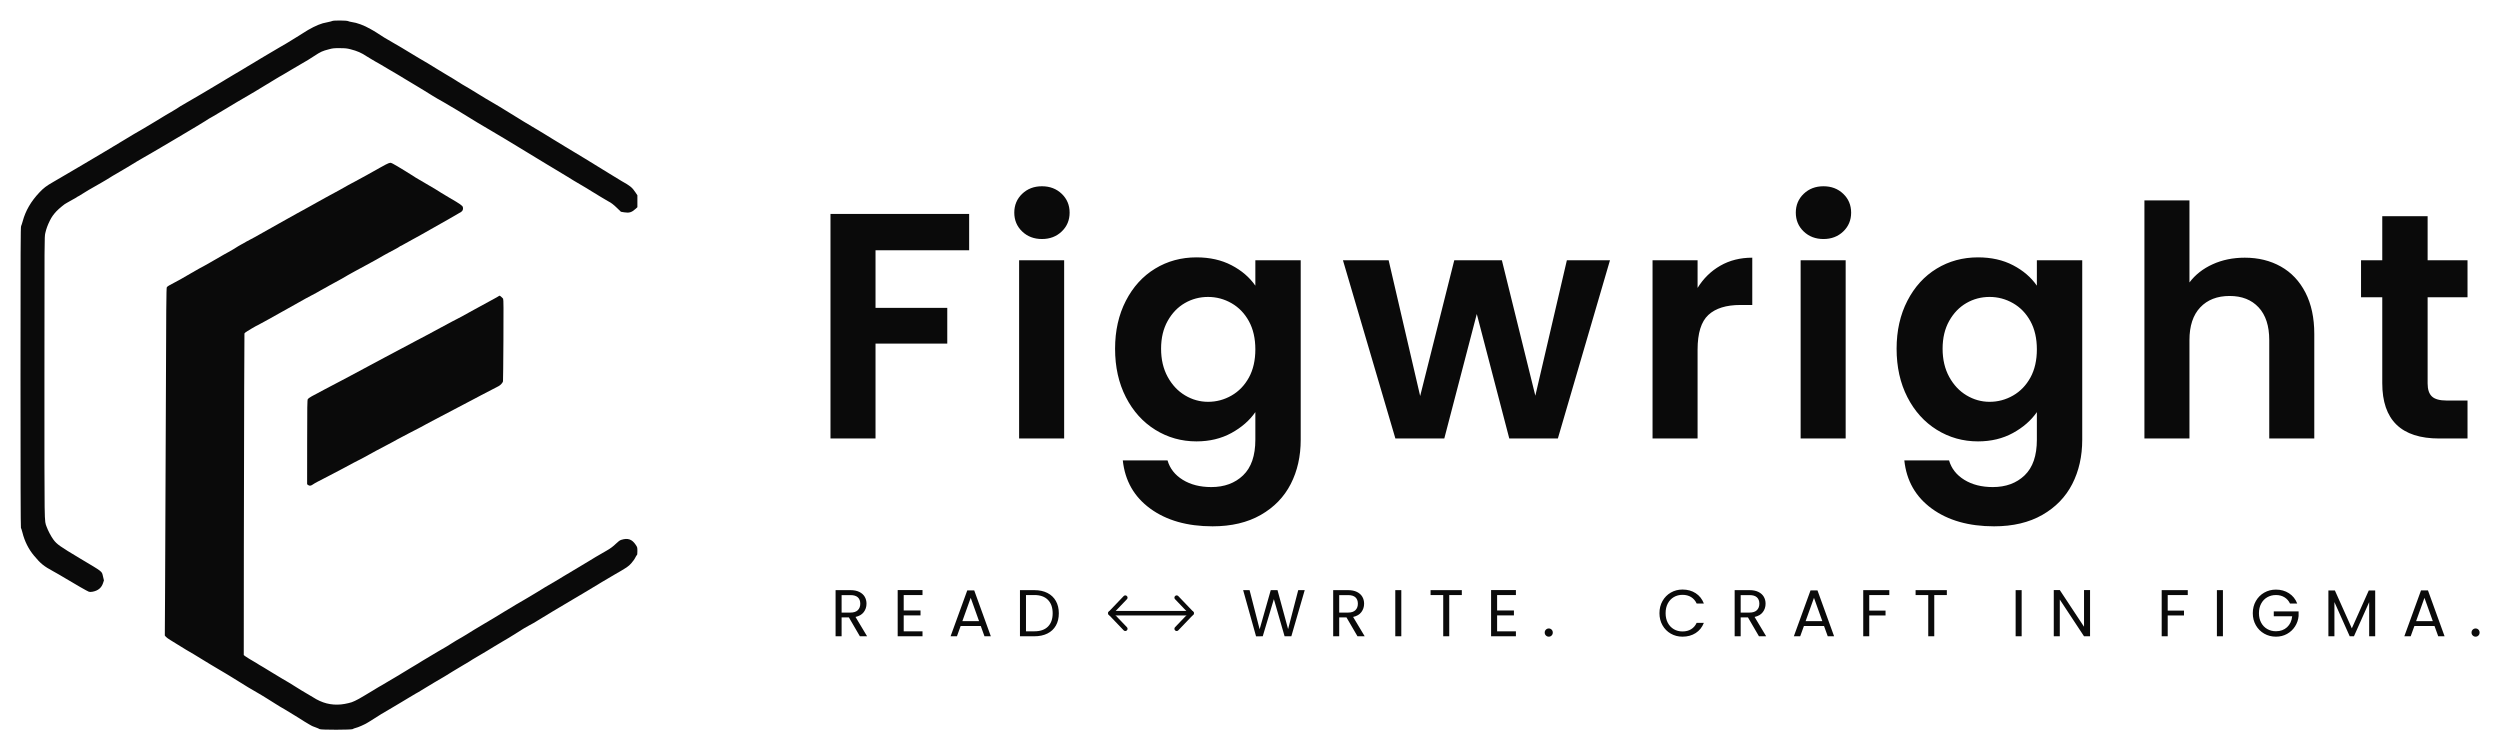
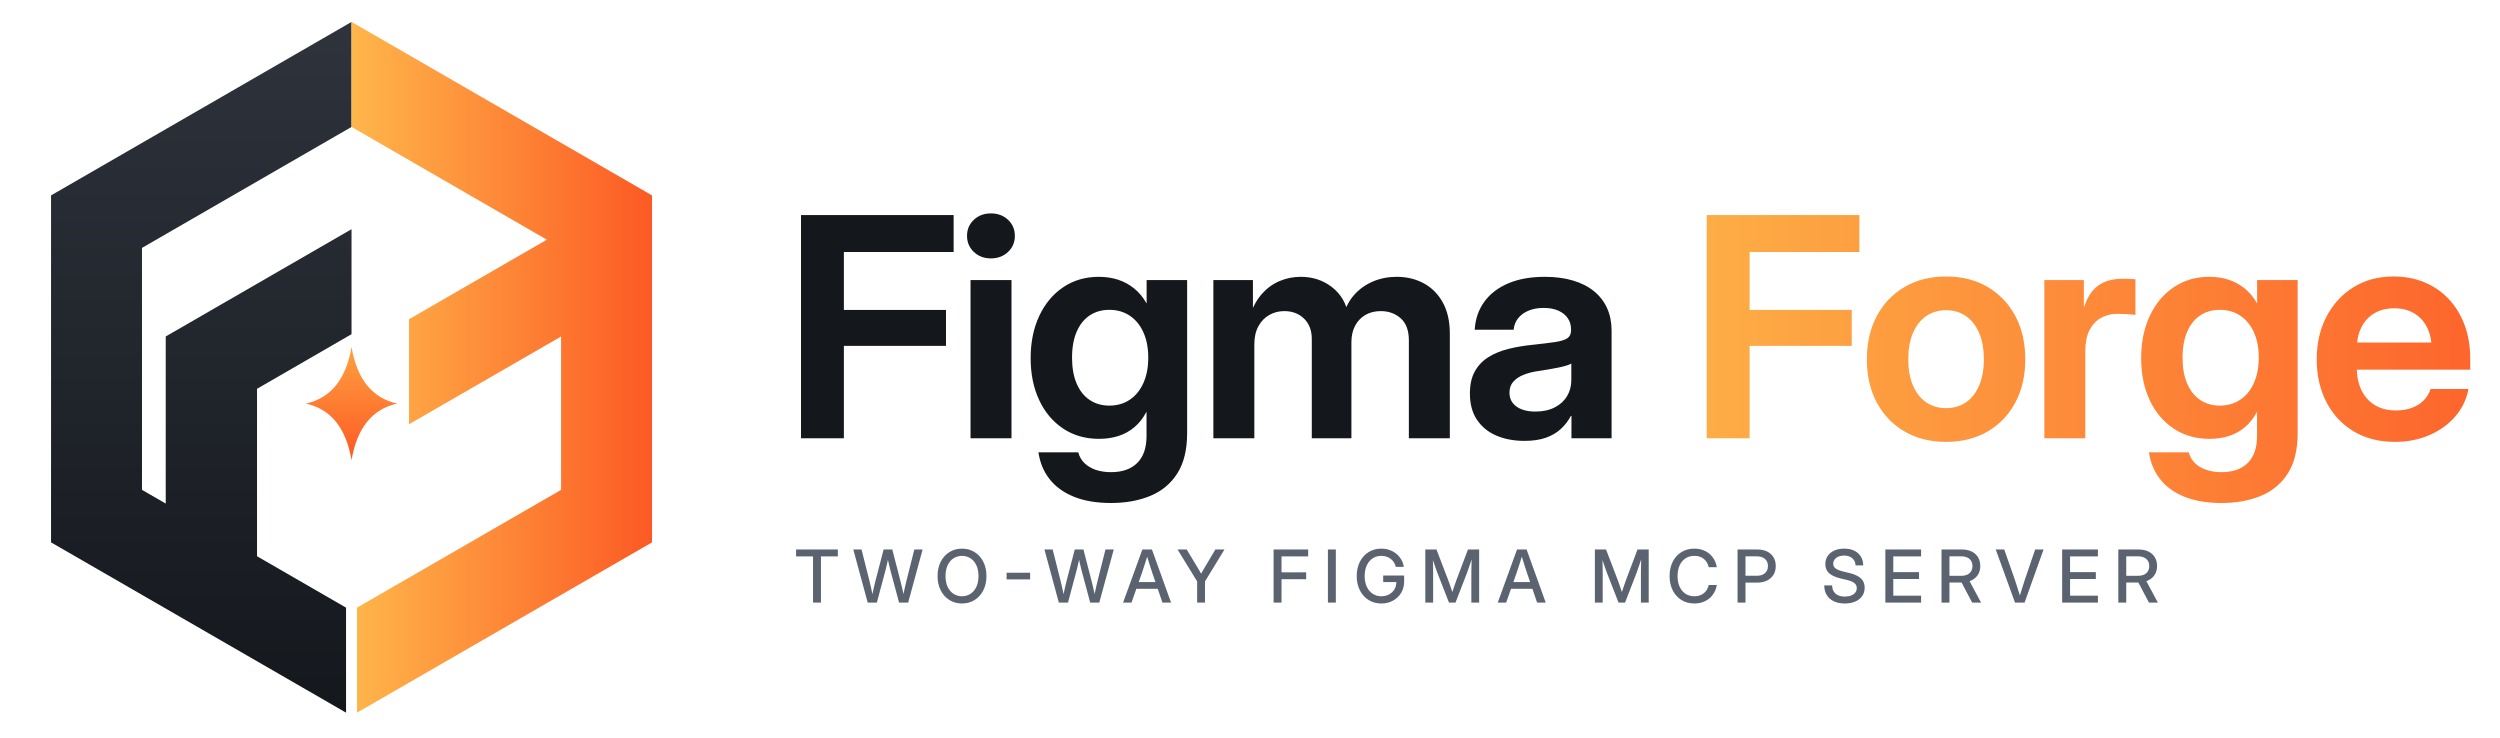
- <svg xmlns="http://www.w3.org/2000/svg" width="1463" height="440" viewBox="186 231 1463 440" fill="none">
-   <g>
-     <g transform="translate(198,243) scale(0.25)">
-       <g transform="translate(0,1660.012) scale(0.1,-0.1)" fill="#0A0A0A" stroke="none">
-         <path d="M7298 16589 c-10 -5 -52 -17 -94 -25 -42 -8 -100 -21 -129 -29 -130 -38 -300 -123 -470 -235 -33 -22 -76 -49 -95 -60 -19 -11 -48 -29 -65 -40 -16 -11 -46 -29 -65 -40 -19 -11 -48 -29 -65 -40 -16 -11 -46 -29 -65 -40 -19 -11 -42 -24 -50 -30 -8 -5 -67 -39 -130 -75 -63 -37 -151 -88 -195 -115 -44 -27 -93 -56 -110 -65 -16 -8 -73 -42 -125 -74 -52 -33 -144 -88 -203 -123 -60 -35 -121 -71 -135 -80 -15 -10 -43 -27 -62 -38 -19 -11 -51 -30 -71 -43 -20 -12 -97 -57 -170 -100 -74 -43 -165 -98 -204 -122 -38 -25 -77 -48 -85 -52 -36 -19 -387 -228 -440 -262 -13 -9 -53 -32 -87 -51 -104 -58 -384 -222 -438 -255 -27 -18 -76 -49 -107 -69 -31 -20 -83 -51 -115 -69 -92 -52 -114 -65 -327 -196 -110 -68 -253 -153 -316 -189 -126 -71 -327 -190 -460 -272 -149 -92 -815 -489 -1015 -605 -55 -31 -197 -115 -315 -185 -118 -70 -264 -156 -325 -190 -162 -93 -222 -139 -320 -242 -201 -212 -328 -432 -394 -678 -13 -47 -29 -97 -37 -112 -12 -22 -14 -531 -14 -3540 0 -2271 3 -3517 10 -3524 5 -5 21 -54 35 -109 51 -205 144 -390 272 -543 156 -187 226 -244 453 -367 69 -37 197 -112 285 -165 222 -134 511 -300 545 -311 19 -7 47 -7 86 0 128 24 208 89 245 199 l22 66 -22 93 c-31 127 10 94 -536 420 -475 284 -543 332 -624 441 -54 72 -128 212 -160 302 -55 156 -51 -78 -51 3493 0 3275 0 3288 20 3380 23 100 53 184 106 291 45 90 83 143 156 222 54 58 208 184 224 184 3 0 18 8 32 19 15 10 68 40 117 66 50 26 97 54 106 61 8 8 19 14 22 14 4 0 49 26 99 59 51 32 120 74 153 94 120 71 305 177 309 177 4 0 180 106 256 155 25 16 70 42 100 58 67 37 445 263 480 287 14 10 81 49 150 87 116 65 322 186 650 380 74 44 184 109 243 144 233 138 517 308 544 327 55 38 109 70 193 116 47 26 146 85 220 131 74 47 225 137 335 201 110 63 238 138 285 166 47 28 123 73 170 101 47 27 108 64 135 82 42 27 144 89 383 232 20 13 48 29 62 35 14 7 36 20 50 29 14 9 88 53 165 98 77 45 147 86 155 91 8 5 60 35 114 67 55 32 116 67 135 79 20 11 83 52 141 90 161 105 191 119 355 162 87 23 119 26 250 25 126 0 166 -5 250 -26 154 -39 260 -85 381 -167 23 -15 72 -45 109 -66 37 -22 83 -49 103 -61 21 -12 51 -29 67 -37 17 -9 42 -24 57 -33 15 -10 93 -56 173 -103 81 -47 163 -95 183 -107 20 -13 64 -39 97 -58 33 -20 67 -40 75 -46 33 -21 200 -122 290 -174 52 -31 138 -83 190 -115 52 -33 140 -87 195 -121 55 -33 107 -64 115 -69 8 -5 74 -42 145 -82 113 -62 484 -287 800 -483 55 -34 204 -122 330 -195 127 -73 271 -159 320 -190 50 -32 261 -160 470 -285 209 -126 427 -258 485 -295 58 -36 159 -97 225 -135 66 -38 185 -110 265 -160 80 -51 217 -134 305 -184 88 -51 210 -124 270 -163 61 -38 153 -95 205 -125 52 -31 109 -64 125 -74 17 -11 41 -25 55 -32 64 -32 122 -76 205 -157 l90 -87 76 -13 c118 -19 175 -2 268 82 l41 38 0 139 0 140 -49 73 c-72 109 -122 150 -319 259 -23 13 -158 95 -300 183 -491 303 -664 409 -1022 623 -135 80 -281 169 -325 198 -44 28 -129 81 -190 117 -403 239 -544 325 -770 466 -123 78 -389 238 -447 270 -49 27 -177 103 -328 197 -115 72 -255 156 -359 215 -14 8 -51 31 -81 51 -78 51 -134 85 -310 189 -85 51 -166 100 -180 109 -58 39 -396 242 -435 261 -22 11 -29 15 -242 146 -81 51 -237 143 -346 205 -109 63 -208 121 -221 129 -12 8 -44 29 -70 45 -27 17 -76 48 -110 71 -34 22 -69 43 -77 47 -8 4 -36 20 -64 36 -155 89 -312 148 -450 167 -27 3 -62 13 -77 20 -33 17 -343 19 -370 3z" />
-         <path d="M8545 13226 c-44 -23 -102 -55 -130 -71 -264 -149 -363 -204 -505 -280 -243 -130 -253 -135 -408 -224 -79 -44 -145 -81 -148 -81 -3 0 -52 -27 -111 -60 -58 -33 -107 -60 -110 -60 -2 0 -87 -47 -189 -105 -101 -58 -186 -105 -188 -105 -3 0 -68 -36 -145 -80 -78 -44 -143 -80 -146 -80 -2 0 -99 -54 -215 -120 -115 -66 -212 -120 -214 -120 -3 0 -107 -59 -233 -131 -125 -72 -268 -152 -318 -179 -175 -92 -250 -133 -275 -150 -14 -9 -33 -20 -43 -23 -10 -4 -42 -22 -70 -40 -76 -50 -154 -96 -227 -136 -36 -19 -81 -44 -102 -56 -34 -19 -306 -176 -338 -195 -46 -28 -167 -94 -245 -135 -49 -26 -97 -53 -105 -60 -8 -6 -22 -15 -30 -18 -8 -4 -32 -17 -52 -29 -107 -67 -392 -225 -511 -285 -26 -13 -54 -34 -62 -46 -12 -19 -16 -443 -24 -3082 -6 -1683 -13 -3512 -17 -4065 l-6 -1006 25 -30 c15 -17 63 -52 109 -79 46 -26 126 -76 178 -110 82 -53 292 -179 370 -222 14 -7 86 -51 160 -98 74 -46 178 -109 230 -140 52 -31 147 -87 210 -125 63 -39 124 -74 135 -80 11 -5 81 -48 155 -94 121 -76 283 -176 373 -231 52 -31 234 -138 270 -158 18 -10 44 -25 59 -35 15 -9 74 -45 130 -80 136 -83 135 -82 188 -118 25 -17 76 -48 113 -70 38 -21 84 -48 102 -59 111 -67 168 -101 230 -140 39 -24 90 -56 115 -71 25 -15 74 -46 110 -70 36 -23 87 -54 114 -68 27 -14 54 -30 60 -34 6 -5 47 -22 91 -37 44 -16 87 -34 96 -42 24 -20 761 -19 778 1 7 8 34 19 61 25 60 13 217 82 288 127 29 19 54 34 56 34 3 0 39 23 81 51 95 64 231 146 440 267 88 51 180 106 205 122 50 32 48 31 191 115 57 33 123 72 148 88 25 15 55 32 66 37 11 5 81 47 155 94 74 47 169 104 210 127 119 67 369 217 440 264 36 24 126 78 200 120 74 42 160 93 190 113 30 21 64 42 75 48 11 6 70 41 130 77 61 36 153 91 205 121 52 31 127 76 165 101 39 24 135 82 215 128 80 46 187 110 237 143 216 138 306 192 378 229 50 25 138 75 175 100 56 37 660 400 830 498 85 49 207 121 270 160 63 39 153 93 200 120 47 28 148 89 225 136 77 46 210 125 295 174 286 164 316 184 385 260 36 40 80 100 96 135 17 34 34 62 40 62 5 0 9 40 9 89 0 87 -1 91 -39 148 -87 131 -185 165 -336 117 -38 -12 -68 -34 -125 -89 -64 -63 -135 -116 -215 -161 -158 -90 -397 -230 -420 -248 -16 -12 -129 -80 -250 -150 -121 -71 -272 -161 -335 -200 -63 -40 -153 -94 -200 -121 -175 -100 -309 -180 -435 -260 -71 -45 -187 -114 -256 -153 -70 -39 -166 -95 -215 -125 -49 -29 -181 -109 -294 -177 -113 -68 -217 -131 -231 -141 -22 -15 -122 -75 -234 -139 -79 -45 -397 -238 -450 -273 -33 -22 -69 -43 -80 -48 -11 -5 -38 -20 -60 -34 -22 -13 -53 -32 -70 -41 -16 -9 -66 -40 -110 -68 -44 -28 -89 -56 -100 -63 -11 -6 -110 -64 -220 -128 -110 -65 -265 -157 -345 -206 -80 -49 -155 -95 -166 -102 -62 -35 -102 -59 -126 -75 -14 -9 -55 -34 -90 -55 -69 -41 -234 -141 -258 -156 -8 -6 -79 -47 -158 -93 -79 -46 -156 -91 -170 -101 -15 -9 -40 -24 -57 -32 -16 -9 -50 -29 -75 -45 -25 -16 -52 -33 -60 -37 -16 -8 -164 -97 -205 -123 -70 -44 -203 -118 -225 -125 -14 -4 -29 -11 -35 -15 -29 -21 -193 -60 -289 -69 -237 -23 -448 31 -661 169 -13 8 -73 44 -135 80 -62 36 -122 72 -135 80 -47 30 -217 136 -288 179 -69 42 -94 56 -172 101 -81 47 -107 62 -235 142 -74 47 -164 101 -200 122 -36 20 -74 42 -84 49 -11 7 -45 28 -75 47 -62 38 -78 48 -172 102 -35 21 -77 48 -94 61 l-29 24 2 2484 c1 1366 5 3060 8 3764 l6 1280 21 22 c18 18 281 173 294 173 2 0 38 20 81 44 42 24 118 65 167 91 99 53 112 60 277 155 151 87 169 97 195 109 12 6 116 63 230 129 114 65 246 138 293 161 80 41 206 110 240 132 8 5 29 16 45 25 30 14 71 38 150 84 22 13 78 43 125 68 84 44 257 141 308 174 15 9 59 33 97 54 39 20 75 40 80 44 12 9 118 66 240 130 78 40 352 193 395 220 8 5 31 18 50 28 19 10 62 34 95 52 33 18 98 53 145 77 47 25 92 51 101 59 8 8 19 14 23 14 4 0 38 17 74 39 64 37 145 82 222 123 19 10 53 29 75 41 22 13 69 39 105 58 36 20 85 48 110 62 25 15 83 48 130 74 165 91 666 377 702 401 40 26 54 62 43 113 -8 35 -69 78 -305 214 -74 42 -164 97 -200 120 -101 65 -150 95 -365 220 -249 145 -254 148 -343 207 -40 26 -98 62 -130 81 -31 19 -117 71 -191 116 -93 56 -143 81 -165 81 -17 0 -67 -20 -111 -44z" />
-         <path d="M11200 10152 c-8 -4 -33 -19 -55 -33 -22 -14 -83 -48 -135 -74 -52 -27 -161 -86 -242 -132 -82 -46 -150 -83 -152 -83 -2 0 -48 -25 -102 -56 -133 -76 -208 -116 -409 -219 -93 -48 -215 -113 -270 -145 -55 -31 -201 -110 -325 -175 -124 -65 -254 -133 -290 -153 -112 -60 -496 -265 -700 -372 -107 -57 -267 -142 -355 -190 -246 -134 -303 -164 -431 -231 -66 -33 -171 -89 -234 -124 -63 -34 -232 -123 -375 -197 -310 -161 -380 -202 -400 -231 -12 -20 -15 -161 -15 -1007 l-1 -985 22 -17 c29 -24 65 -22 102 5 18 12 41 27 52 33 11 6 40 22 65 36 25 14 155 82 290 150 135 69 292 152 350 184 58 33 152 83 210 113 161 81 288 148 360 190 36 21 108 61 160 88 440 232 448 236 510 273 30 18 147 80 260 137 231 118 390 202 405 213 6 4 69 38 140 75 72 37 162 85 200 105 80 43 235 124 415 218 69 35 154 80 190 100 36 19 126 66 200 105 74 38 140 73 145 77 9 7 320 168 406 211 42 21 97 80 103 112 3 12 7 447 10 967 4 740 3 950 -7 967 -9 17 -78 77 -81 72 -1 0 -8 -3 -16 -7z" />
-       </g>
-     </g>
-     <g transform="translate(659.009,487.605) scale(0.18827)" fill="#0A0A0A">
-       <path d="M69-698L500-698L500-585L209-585L209-406L432-406L432-295L209-295L209 0L69 0 M726.300-620Q689.300-620 664.800-643.500Q640.300-667 640.300-702Q640.300-737 664.800-760.500Q689.300-784 726.300-784Q763.300-784 787.800-760.500Q812.300-737 812.300-702Q812.300-667 787.800-643.500Q763.300-620 726.300-620M655.300-554L795.300-554L795.300 0L655.300 0 M1206.600-563Q1268.600-563 1315.600-538.500Q1362.600-514 1389.600-475L1389.600-554L1530.600-554L1530.600 4Q1530.600 81 1499.600 141.500Q1468.600 202 1406.600 237.500Q1344.600 273 1256.600 273Q1138.600 273 1063.100 218Q987.600 163 977.600 68L1116.600 68Q1127.600 106 1164.100 128.500Q1200.600 151 1252.600 151Q1313.600 151 1351.600 114.500Q1389.600 78 1389.600 4L1389.600-82Q1362.600-43 1315.100-17Q1267.600 9 1206.600 9Q1136.600 9 1078.600-27Q1020.600-63 987.100-128.500Q953.600-194 953.600-279Q953.600-363 987.100-428Q1020.600-493 1078.100-528Q1135.600-563 1206.600-563M1389.600-277Q1389.600-328 1369.600-364.500Q1349.600-401 1315.600-420.500Q1281.600-440 1242.600-440Q1203.600-440 1170.600-421Q1137.600-402 1117.100-365.500Q1096.600-329 1096.600-279Q1096.600-229 1117.100-191.500Q1137.600-154 1171.100-134Q1204.600-114 1242.600-114Q1281.600-114 1315.600-133.500Q1349.600-153 1369.600-189.500Q1389.600-226 1389.600-277 M2357.900-554L2491.900-554L2329.900 0L2178.900 0L2077.900-387L1976.900 0L1824.900 0L1661.900-554L1803.900-554L1901.900-132L2007.900-554L2155.900-554L2259.900-133 M2764.200-468Q2791.200-512 2834.700-537Q2878.200-562 2934.200-562L2934.200-415L2897.200-415Q2831.200-415 2797.700-384Q2764.200-353 2764.200-276L2764.200 0L2624.200 0L2624.200-554L2764.200-554 M3155.500-620Q3118.500-620 3094-643.500Q3069.500-667 3069.500-702Q3069.500-737 3094-760.500Q3118.500-784 3155.500-784Q3192.500-784 3217-760.500Q3241.500-737 3241.500-702Q3241.500-667 3217-643.500Q3192.500-620 3155.500-620M3084.500-554L3224.500-554L3224.500 0L3084.500 0 M3635.800-563Q3697.800-563 3744.800-538.500Q3791.800-514 3818.800-475L3818.800-554L3959.800-554L3959.800 4Q3959.800 81 3928.800 141.500Q3897.800 202 3835.800 237.500Q3773.800 273 3685.800 273Q3567.800 273 3492.300 218Q3416.800 163 3406.800 68L3545.800 68Q3556.800 106 3593.300 128.500Q3629.800 151 3681.800 151Q3742.800 151 3780.800 114.500Q3818.800 78 3818.800 4L3818.800-82Q3791.800-43 3744.300-17Q3696.800 9 3635.800 9Q3565.800 9 3507.800-27Q3449.800-63 3416.300-128.500Q3382.800-194 3382.800-279Q3382.800-363 3416.300-428Q3449.800-493 3507.300-528Q3564.800-563 3635.800-563M3818.800-277Q3818.800-328 3798.800-364.500Q3778.800-401 3744.800-420.500Q3710.800-440 3671.800-440Q3632.800-440 3599.800-421Q3566.800-402 3546.300-365.500Q3525.800-329 3525.800-279Q3525.800-229 3546.300-191.500Q3566.800-154 3600.300-134Q3633.800-114 3671.800-114Q3710.800-114 3744.800-133.500Q3778.800-153 3798.800-189.500Q3818.800-226 3818.800-277 M4465.100-562Q4528.100-562 4577.100-534.500Q4626.100-507 4653.600-453.500Q4681.100-400 4681.100-325L4681.100 0L4541.100 0L4541.100-306Q4541.100-372 4508.100-407.500Q4475.100-443 4418.100-443Q4360.100-443 4326.600-407.500Q4293.100-372 4293.100-306L4293.100 0L4153.100 0L4153.100-740L4293.100-740L4293.100-485Q4320.100-521 4365.100-541.500Q4410.100-562 4465.100-562 M5157.400-439L5033.400-439L5033.400-171Q5033.400-143 5046.900-130.500Q5060.400-118 5092.400-118L5157.400-118L5157.400 0L5069.400 0Q4892.400 0 4892.400-172L4892.400-439L4826.400-439L4826.400-554L4892.400-554L4892.400-691L5033.400-691L5033.400-554L5157.400-554" />
-     </g>
-     <g transform="translate(672.000,603.349) scale(0.03874)" fill="#0A0A0A">
-       <path d="M553 0L444 0L278-285L168-285L168 0L77 0L77-697L302-697Q381-697 435.500-670Q490-643 517-597Q544-551 544-492Q544-420 502.500-365Q461-310 378-292L553 0M168-622L168-358L302-358Q376-358 413-394.500Q450-431 450-492Q450-554 413.500-588Q377-622 302-622 M1390.077-623L1106.077-623L1106.077-390L1360.077-390L1360.077-315L1106.077-315L1106.077-75L1390.077-75L1390.077 0L1015.077 0L1015.077-698L1390.077-698 M2326.153 0L2270.153-155L1966.153-155L1910.153 0L1814.153 0L2066.153-693L2171.153-693L2422.153 0L2326.153 0M1992.153-229L2244.153-229L2118.153-581 M3079.230-697Q3193.230-697 3276.730-654.500Q3360.230-612 3404.730-533Q3449.230-454 3449.230-347Q3449.230-240 3404.730-161.500Q3360.230-83 3276.730-41.500Q3193.230 0 3079.230 0L2862.230 0L2862.230-697L3079.230-697M3079.230-75Q3214.230-75 3285.230-146.500Q3356.230-218 3356.230-347Q3356.230-477 3284.730-550Q3213.230-623 3079.230-623L2953.230-623L2953.230-75 M7065.612-697L7163.612-697L6961.612 0L6859.612 0L6697.612-561L6529.612 0L6428.612 1L6233.612-697L6330.612-697L6482.612-106L6650.612-697L6752.612-697L6912.612-108 M8069.689 0L7960.689 0L7794.689-285L7684.689-285L7684.689 0L7593.689 0L7593.689-697L7818.689-697Q7897.689-697 7952.189-670Q8006.689-643 8033.689-597Q8060.689-551 8060.689-492Q8060.689-420 8019.189-365Q7977.689-310 7894.689-292L8069.689 0M7684.689-622L7684.689-358L7818.689-358Q7892.689-358 7929.689-394.500Q7966.689-431 7966.689-492Q7966.689-554 7930.189-588Q7893.689-622 7818.689-622 M8531.765-697L8622.765-697L8622.765 0L8531.765 0 M9064.842-697L9536.842-697L9536.842-623L9346.842-623L9346.842 0L9255.842 0L9255.842-623L9064.842-623 M10353.919-623L10069.919-623L10069.919-390L10323.919-390L10323.919-315L10069.919-315L10069.919-75L10353.919-75L10353.919 0L9978.919 0L9978.919-698L10353.919-698 M10850.995 6Q10824.995 6 10806.995-12Q10788.995-30 10788.995-56Q10788.995-82 10806.995-100Q10824.995-118 10850.995-118Q10875.995-118 10893.495-100Q10910.995-82 10910.995-56Q10910.995-30 10893.495-12Q10875.995 6 10850.995 6 M12522.225-349Q12522.225-451 12568.225-532.500Q12614.225-614 12693.725-660Q12773.225-706 12870.225-706Q12984.225-706 13069.225-651Q13154.225-596 13193.225-495L13084.225-495Q13055.225-558 13000.725-592Q12946.225-626 12870.225-626Q12797.225-626 12739.225-592Q12681.225-558 12648.225-495.500Q12615.225-433 12615.225-349Q12615.225-266 12648.225-203.500Q12681.225-141 12739.225-107Q12797.225-73 12870.225-73Q12946.225-73 13000.725-106.500Q13055.225-140 13084.225-203L13193.225-203Q13154.225-103 13069.225-48.500Q12984.225 6 12870.225 6Q12773.225 6 12693.725-39.500Q12614.225-85 12568.225-166Q12522.225-247 12522.225-349 M14134.301 0L14025.301 0L13859.301-285L13749.301-285L13749.301 0L13658.301 0L13658.301-697L13883.301-697Q13962.301-697 14016.801-670Q14071.301-643 14098.301-597Q14125.301-551 14125.301-492Q14125.301-420 14083.801-365Q14042.301-310 13959.301-292L14134.301 0M13749.301-622L13749.301-358L13883.301-358Q13957.301-358 13994.301-394.500Q14031.301-431 14031.301-492Q14031.301-554 13994.801-588Q13958.301-622 13883.301-622 M15064.378 0L15008.378-155L14704.378-155L14648.378 0L14552.378 0L14804.378-693L14909.378-693L15160.378 0L15064.378 0M14730.378-229L14982.378-229L14856.378-581 M15600.454-697L15994.454-697L15994.454-623L15691.454-623L15691.454-388L15937.454-388L15937.454-314L15691.454-314L15691.454 0L15600.454 0 M16391.531-697L16863.531-697L16863.531-623L16673.531-623L16673.531 0L16582.531 0L16582.531-623L16391.531-623 M17902.684-697L17993.684-697L17993.684 0L17902.684 0 M19026.760-698L19026.760 0L18935.760 0L18569.760-555L18569.760 0L18478.760 0L18478.760-698L18569.760-698L18935.760-144L18935.760-698 M20108.914-697L20502.914-697L20502.914-623L20199.914-623L20199.914-388L20445.914-388L20445.914-314L20199.914-314L20199.914 0L20108.914 0 M20942.990-697L21033.990-697L21033.990 0L20942.990 0 M22156.067-495L22047.067-495Q22018.067-556 21963.067-589.500Q21908.067-623 21835.067-623Q21762.067-623 21703.567-589.500Q21645.067-556 21611.567-493.500Q21578.067-431 21578.067-349Q21578.067-267 21611.567-205Q21645.067-143 21703.567-109.500Q21762.067-76 21835.067-76Q21937.067-76 22003.067-137Q22069.067-198 22080.067-302L21802.067-302L21802.067-376L22177.067-376L22177.067-306Q22169.067-220 22123.067-148.500Q22077.067-77 22002.067-35.500Q21927.067 6 21835.067 6Q21738.067 6 21658.067-39.500Q21578.067-85 21531.567-166Q21485.067-247 21485.067-349Q21485.067-451 21531.567-532.500Q21578.067-614 21658.067-659.500Q21738.067-705 21835.067-705Q21946.067-705 22031.567-650Q22117.067-595 22156.067-495 M23237.143-692L23334.143-692L23334.143 0L23243.143 0L23243.143-516L23013.143 0L22949.143 0L22718.143-517L22718.143 0L22627.143 0L22627.143-692L22725.143-692L22981.143-120 M24286.220 0L24230.220-155L23926.220-155L23870.220 0L23774.220 0L24026.220-693L24131.220-693L24382.220 0L24286.220 0M23952.220-229L24204.220-229L24078.220-581 M24851.296 6Q24825.296 6 24807.296-12Q24789.296-30 24789.296-56Q24789.296-82 24807.296-100Q24825.296-118 24851.296-118Q24876.296-118 24893.796-100Q24911.296-82 24911.296-56Q24911.296-30 24893.796-12Q24876.296 6 24851.296 6" />
-       <g fill="none" stroke="#0A0A0A" stroke-width="68.0" stroke-linecap="round" stroke-linejoin="round">
-         <line x1="4228.3" y1="-348.5" x2="5454.5" y2="-348.5" />
-         <polyline points="4453.3,-583.5 4228.3,-348.5 4453.3,-113.5" />
-         <polyline points="5229.5,-583.5 5454.5,-348.5 5229.5,-113.5" />
-       </g>
-     </g>
+ <svg xmlns="http://www.w3.org/2000/svg" viewBox="-12 -12 1369 404" fill="none">
+   <defs>
+     <linearGradient id="fl" x1="0" y1="-380" x2="0" y2="380" gradientUnits="userSpaceOnUse">
+       <stop stop-color="#2E333C" />
+       <stop offset="1" stop-color="#14171C" />
+     </linearGradient>
+     <linearGradient id="fo" x1="0" y1="0" x2="329" y2="0" gradientUnits="userSpaceOnUse">
+       <stop stop-color="#FFB64B" />
+       <stop offset="1" stop-color="#FC5A24" />
+     </linearGradient>
+     <linearGradient id="fs" x1="0" y1="-24" x2="0" y2="100" gradientUnits="userSpaceOnUse">
+       <stop stop-color="#FFA040" />
+       <stop offset="1" stop-color="#FC5A24" />
+     </linearGradient>
+   </defs>
+   <g transform="translate(180.5 190.0) scale(0.5)">
+     <polygon points="0.0,-380.0 -329.1,-190.0 -329.1,190.0 -6.0,376.5 -6.0,261.5 -103.5,205.2 -103.5,21.8 0.0,-38.0 0.0,-153.0 -203.5,-35.5 -203.5,147.5 -229.5,132.5 -229.5,-132.5 0.0,-265.0" fill="url(#fl)" />
+     <polygon points="0.0,-380.0 329.1,-190.0 329.1,190.0 6.0,376.5 6.0,261.5 229.5,132.5 229.5,-35.5 63.0,60.6 63.0,-54.4 213.9,-141.5 0.0,-265.0" fill="url(#fo)" />
+     <path d="M0 -24Q9 29 50 38Q9 47 0 100Q-9 47 -50 38Q-9 29 0 -24Z" fill="url(#fs)" />
  </g>
+   <path d="M426.63 228.0V105.773H510.212V125.986H450.108V157.703H506.029V177.399H450.108V228.0ZM519.46 228.0V141.375H541.896V228.0ZM530.641 129.497Q525.006 129.497 521.275 125.958Q517.545 122.419 517.545 117.147Q517.545 111.872 521.275 108.364Q525.006 104.855 530.603 104.855Q536.266 104.855 540.002 108.36Q543.738 111.865 543.738 117.185Q543.738 122.442 539.997 125.97Q536.256 129.497 530.641 129.497ZM596.393 263.438Q584.527 263.438 576.084 260.019Q567.641 256.6 562.751 250.366Q557.862 244.131 556.648 235.711H578.452Q579.388 239.205 581.859 241.617Q584.33 244.029 588.034 245.292Q591.737 246.555 596.393 246.555Q605.683 246.555 610.76 241.504Q615.838 236.453 615.838 226.819V213.583H615.756Q613.11 218.624 609.222 221.905Q605.334 225.186 600.459 226.749Q595.584 228.312 589.879 228.312Q578.604 228.312 570.151 222.666Q561.697 217.02 557.04 207.055Q552.383 197.091 552.383 184.171Q552.383 171.058 557.095 161.001Q561.808 150.944 570.243 145.265Q578.678 139.587 589.732 139.587Q595.392 139.587 600.242 141.164Q605.092 142.741 609.066 145.956Q613.041 149.172 615.809 154.061H615.891V141.375H638.073V225.194Q638.073 238.767 632.726 247.187Q627.38 255.608 617.965 259.523Q608.55 263.438 596.393 263.438ZM595.445 210.113Q601.897 210.113 606.696 206.869Q611.494 203.624 614.14 197.708Q616.785 191.791 616.785 183.875Q616.785 175.914 614.14 170.016Q611.494 164.118 606.696 160.892Q601.897 157.667 595.445 157.667Q589.346 157.667 584.744 160.712Q580.142 163.757 577.599 169.61Q575.056 175.463 575.056 183.875Q575.056 192.242 577.599 198.114Q580.142 203.985 584.744 207.049Q589.346 210.113 595.445 210.113ZM652.439 228.0V141.375H674.104V160.57H672.603Q674.924 153.516 679.086 148.858Q683.247 144.201 688.726 141.894Q694.206 139.587 700.26 139.587Q710.21 139.587 717.491 145.315Q724.771 151.042 726.346 160.57H723.733Q725.398 154.168 729.566 149.465Q733.733 144.763 739.746 142.175Q745.758 139.587 752.858 139.587Q761.129 139.587 767.714 143.18Q774.298 146.773 778.112 153.708Q781.926 160.644 781.926 170.718V228.0H759.49V174.409Q759.49 166.234 755.019 162.299Q750.549 158.364 744.138 158.364Q739.2 158.364 735.597 160.51Q731.994 162.657 730.013 166.467Q728.032 170.278 728.032 175.311V228.0H706.334V173.597Q706.334 166.653 702.122 162.508Q697.909 158.364 691.258 158.364Q686.808 158.364 683.075 160.464Q679.342 162.564 677.109 166.625Q674.875 170.687 674.875 176.575V228.0ZM822.813 229.423Q814.163 229.423 807.429 226.544Q800.694 223.665 796.808 217.892Q792.921 212.119 792.921 203.505Q792.921 196.114 795.667 191.273Q798.413 186.431 803.146 183.506Q807.88 180.582 814.018 179.058Q820.156 177.534 826.858 176.862Q834.847 176.009 839.55 175.305Q844.252 174.602 846.281 173.215Q848.309 171.829 848.309 168.954V168.355Q848.309 164.889 846.514 162.254Q844.72 159.619 841.373 158.118Q838.026 156.617 833.322 156.617Q828.589 156.617 824.987 158.128Q821.386 159.639 819.284 162.328Q817.182 165.016 816.854 168.552H795.538Q796.096 159.746 800.792 153.257Q805.489 146.769 813.891 143.178Q822.293 139.587 833.912 139.587Q842.567 139.587 849.379 141.619Q856.192 143.651 860.905 147.499Q865.618 151.346 868.062 156.799Q870.507 162.252 870.507 169.093V228.0H848.53V215.769H848.202Q846.053 219.809 842.722 222.894Q839.392 225.978 834.523 227.701Q829.655 229.423 822.813 229.423ZM828.695 213.374Q834.975 213.374 839.402 211.073Q843.83 208.772 846.143 204.884Q848.456 200.995 848.456 196.147V187.091Q847.452 187.682 845.647 188.227Q843.842 188.773 841.404 189.277Q838.965 189.782 836.109 190.264Q833.252 190.746 830.188 191.201Q825.923 191.82 822.375 193.217Q818.827 194.613 816.702 196.99Q814.578 199.367 814.578 203.071Q814.578 206.278 816.327 208.6Q818.076 210.921 821.247 212.147Q824.417 213.374 828.695 213.374Z" fill="#14171C" />
+   <linearGradient id="fw" x1="913" y1="0" x2="1345" y2="0" gradientUnits="userSpaceOnUse">
+     <stop stop-color="#FDAF46" />
+     <stop offset="1" stop-color="#FD652C" />
+   </linearGradient>
+   <path d="M922.608 228.0V105.773H1006.19V125.986H946.085V157.703H1002.006V177.399H946.085V228.0ZM1053.664 229.969Q1040.765 229.969 1030.981 224.296Q1021.196 218.624 1015.745 208.452Q1010.294 198.28 1010.294 184.778Q1010.294 171.23 1015.745 161.032Q1021.196 150.833 1030.981 145.12Q1040.765 139.406 1053.664 139.406Q1066.646 139.406 1076.389 145.12Q1086.132 150.833 1091.583 161.032Q1097.034 171.23 1097.034 184.778Q1097.034 198.28 1091.583 208.452Q1086.132 218.624 1076.389 224.296Q1066.646 229.969 1053.664 229.969ZM1053.664 211.503Q1059.948 211.503 1064.591 208.296Q1069.234 205.089 1071.797 199.076Q1074.361 193.063 1074.361 184.778Q1074.361 176.365 1071.797 170.371Q1069.234 164.377 1064.591 161.124Q1059.948 157.872 1053.664 157.872Q1047.463 157.872 1042.779 161.102Q1038.095 164.332 1035.531 170.349Q1032.968 176.365 1032.968 184.778Q1032.968 193.108 1035.531 199.098Q1038.095 205.089 1042.756 208.296Q1047.418 211.503 1053.664 211.503ZM1107.48 228.0V141.375H1129.112V155.952H1129.366Q1131.745 148.303 1136.839 144.478Q1141.933 140.653 1150.424 140.653Q1152.532 140.653 1154.279 140.743Q1156.026 140.834 1157.363 140.924V160.406Q1156.137 160.271 1153.245 160.068Q1150.354 159.865 1147.282 159.865Q1142.376 159.865 1138.422 162.117Q1134.468 164.369 1132.192 168.841Q1129.916 173.314 1129.916 179.995V228.0ZM1204.51 263.438Q1192.644 263.438 1184.201 260.019Q1175.758 256.6 1170.869 250.366Q1165.98 244.131 1164.766 235.711H1186.57Q1187.505 239.205 1189.976 241.617Q1192.447 244.029 1196.151 245.292Q1199.855 246.555 1204.51 246.555Q1213.8 246.555 1218.878 241.504Q1223.955 236.453 1223.955 226.819V213.583H1223.873Q1221.228 218.624 1217.339 221.905Q1213.451 225.186 1208.577 226.749Q1203.702 228.312 1197.997 228.312Q1186.721 228.312 1178.268 222.666Q1169.815 217.02 1165.157 207.055Q1160.5 197.091 1160.5 184.171Q1160.5 171.058 1165.213 161.001Q1169.925 150.944 1178.36 145.265Q1186.795 139.587 1197.849 139.587Q1203.509 139.587 1208.359 141.164Q1213.209 142.741 1217.184 145.956Q1221.158 149.172 1223.927 154.061H1224.009V141.375H1246.19V225.194Q1246.19 238.767 1240.844 247.187Q1235.497 255.608 1226.082 259.523Q1216.667 263.438 1204.51 263.438ZM1203.562 210.113Q1210.014 210.113 1214.813 206.869Q1219.612 203.624 1222.257 197.708Q1224.903 191.791 1224.903 183.875Q1224.903 175.914 1222.257 170.016Q1219.612 164.118 1214.813 160.892Q1210.014 157.667 1203.562 157.667Q1197.463 157.667 1192.862 160.712Q1188.26 163.757 1185.717 169.61Q1183.174 175.463 1183.174 183.875Q1183.174 192.242 1185.717 198.114Q1188.26 203.985 1192.862 207.049Q1197.463 210.113 1203.562 210.113ZM1299.46 229.969Q1286.413 229.969 1276.785 224.163Q1267.156 218.357 1261.9 208.126Q1256.644 197.895 1256.644 184.778Q1256.644 171.534 1262.017 161.298Q1267.39 151.063 1276.859 145.235Q1286.327 139.406 1298.624 139.406Q1308.09 139.406 1315.811 142.669Q1323.532 145.932 1329.106 151.947Q1334.68 157.962 1337.687 166.196Q1340.693 174.429 1340.693 184.372V190.442H1265.06V175.586H1329.689L1319.603 179.327Q1319.603 172.387 1317.091 167.342Q1314.579 162.297 1309.981 159.559Q1305.383 156.822 1299.03 156.822Q1292.758 156.822 1288.165 159.559Q1283.571 162.297 1281.059 167.342Q1278.547 172.387 1278.547 179.327V189.109Q1278.547 196.168 1281.069 201.508Q1283.591 206.848 1288.409 209.803Q1293.226 212.758 1300.051 212.758Q1305.022 212.758 1308.867 211.292Q1312.712 209.826 1315.29 207.174Q1317.868 204.523 1318.996 201.008H1339.734Q1338.13 209.551 1332.482 216.066Q1326.834 222.582 1318.307 226.275Q1309.78 229.969 1299.46 229.969Z" fill="url(#fw)" />
+   <path d="M423.941 292.698V288.898H446.803V292.698H437.561V318.0H433.216V292.698ZM463.157 318.0 455.266 288.898H459.77L464.048 305.825Q464.434 307.361 464.776 308.899Q465.119 310.438 465.444 311.974Q465.768 313.51 466.056 315.05H465.382Q465.696 313.51 466.026 311.974Q466.356 310.438 466.716 308.899Q467.075 307.361 467.467 305.825L471.871 288.898H476.623L480.995 305.825Q481.387 307.361 481.754 308.899Q482.121 310.438 482.46 311.974Q482.798 313.51 483.112 315.05H482.386Q482.693 313.51 483.016 311.974Q483.339 310.438 483.7 308.899Q484.06 307.361 484.426 305.825L488.691 288.898H493.227L485.304 318.0H480.334L475.56 300.206Q475.061 298.323 474.621 296.314Q474.182 294.305 473.712 292.112H474.75Q474.28 294.305 473.85 296.314Q473.42 298.323 472.918 300.206L468.159 318.0ZM514.792 318.469Q510.923 318.469 507.894 316.57Q504.866 314.672 503.135 311.29Q501.404 307.909 501.404 303.469Q501.404 298.99 503.135 295.606Q504.866 292.223 507.894 290.326Q510.923 288.43 514.792 288.43Q518.677 288.43 521.696 290.326Q524.714 292.223 526.447 295.606Q528.18 298.99 528.18 303.469Q528.18 307.912 526.447 311.294Q524.714 314.675 521.696 316.572Q518.677 318.469 514.792 318.469ZM514.792 314.513Q517.298 314.513 519.347 313.229Q521.396 311.945 522.608 309.478Q523.82 307.01 523.82 303.469Q523.82 299.908 522.608 297.431Q521.396 294.953 519.347 293.67Q517.298 292.386 514.792 292.386Q512.289 292.386 510.24 293.67Q508.191 294.953 506.977 297.431Q505.763 299.908 505.763 303.469Q505.763 307.01 506.977 309.478Q508.191 311.945 510.24 313.229Q512.289 314.513 514.792 314.513ZM552.095 301.637V305.261H539.198V301.637ZM567.824 318.0 559.933 288.898H564.437L568.715 305.825Q569.1 307.361 569.443 308.899Q569.785 310.438 570.11 311.974Q570.435 313.51 570.722 315.05H570.048Q570.362 313.51 570.693 311.974Q571.023 310.438 571.382 308.899Q571.741 307.361 572.134 305.825L576.538 288.898H581.289L585.661 305.825Q586.053 307.361 586.42 308.899Q586.788 310.438 587.126 311.974Q587.464 313.51 587.778 315.05H587.053Q587.36 313.51 587.683 311.974Q588.006 310.438 588.366 308.899Q588.727 307.361 589.092 305.825L593.358 288.898H597.894L589.971 318.0H585.001L580.227 300.206Q579.727 298.323 579.288 296.314Q578.848 294.305 578.379 292.112H579.416Q578.946 294.305 578.516 296.314Q578.087 298.323 577.584 300.206L572.826 318.0ZM602.992 318.0 613.559 288.898H618.794L629.282 318.0H624.562L618.962 301.586Q618.276 299.5 617.48 297.021Q616.684 294.542 615.57 290.867H616.797Q615.676 294.542 614.877 297.021Q614.077 299.5 613.368 301.586L607.603 318.0ZM608.852 310.444V306.757H623.426V310.444ZM643.557 318.0V306.38L632.829 288.898H637.834L643.375 298.088Q644.187 299.423 644.945 300.759Q645.704 302.095 646.461 303.431H645.021Q645.755 302.095 646.514 300.759Q647.274 299.423 648.067 298.088L653.546 288.898H658.524L647.853 306.38V318.0ZM685.42 318.0V288.898H704.36V292.698H689.765V301.426H703.259V305.177H689.765V318.0ZM719.504 288.898V318.0H715.159V288.898ZM744.418 318.469Q740.466 318.469 737.429 316.561Q734.393 314.653 732.665 311.268Q730.938 307.882 730.938 303.469Q730.938 298.974 732.676 295.59Q734.415 292.207 737.46 290.318Q740.505 288.43 744.389 288.43Q746.773 288.43 748.861 289.156Q750.948 289.882 752.587 291.214Q754.225 292.547 755.307 294.375Q756.388 296.202 756.727 298.425H752.322Q752.022 297.076 751.322 295.967Q750.623 294.858 749.587 294.057Q748.55 293.255 747.251 292.82Q745.952 292.386 744.449 292.386Q741.694 292.386 739.633 293.778Q737.571 295.17 736.434 297.66Q735.297 300.15 735.297 303.469Q735.297 306.768 736.436 309.25Q737.575 311.732 739.641 313.122Q741.708 314.513 744.47 314.513Q746.778 314.513 748.621 313.524Q750.464 312.536 751.548 310.771Q752.632 309.006 752.632 306.674L753.863 306.75H745.437V303.143H756.91V306.478Q756.91 309.946 755.27 312.655Q753.631 315.363 750.813 316.916Q747.996 318.469 744.418 318.469ZM768.504 318.0V288.898H774.614L781.139 305.944Q781.407 306.667 781.777 307.724Q782.146 308.781 782.536 309.932Q782.927 311.082 783.271 312.115Q783.615 313.148 783.821 313.823H782.788Q782.994 313.148 783.33 312.115Q783.667 311.082 784.055 309.932Q784.444 308.781 784.812 307.724Q785.179 306.667 785.431 305.944L791.853 288.898H797.983V318.0H793.714V302.137Q793.714 301.189 793.73 300.024Q793.747 298.858 793.782 297.592Q793.816 296.325 793.849 295.034Q793.882 293.743 793.898 292.544H794.464Q793.989 293.967 793.517 295.367Q793.045 296.767 792.614 298.031Q792.184 299.296 791.818 300.342Q791.453 301.387 791.172 302.137L785.023 318.0H781.471L775.279 302.137Q774.998 301.387 774.621 300.342Q774.244 299.296 773.804 298.031Q773.364 296.767 772.874 295.367Q772.384 293.967 771.874 292.544H772.605Q772.637 293.743 772.662 295.034Q772.686 296.325 772.721 297.592Q772.755 298.858 772.772 300.024Q772.789 301.189 772.789 302.137V318.0ZM808.158 318.0 818.724 288.898H823.96L834.448 318.0H829.728L824.128 301.586Q823.441 299.5 822.645 297.021Q821.85 294.542 820.736 290.867H821.962Q820.842 294.542 820.042 297.021Q819.243 299.5 818.534 301.586L812.768 318.0ZM814.018 310.444V306.757H828.592V310.444ZM861.354 318.0V288.898H867.464L873.989 305.944Q874.257 306.667 874.627 307.724Q874.996 308.781 875.386 309.932Q875.777 311.082 876.121 312.115Q876.465 313.148 876.671 313.823H875.638Q875.844 313.148 876.18 312.115Q876.517 311.082 876.905 309.932Q877.294 308.781 877.662 307.724Q878.029 306.667 878.281 305.944L884.703 288.898H890.833V318.0H886.564V302.137Q886.564 301.189 886.58 300.024Q886.597 298.858 886.632 297.592Q886.666 296.325 886.699 295.034Q886.732 293.743 886.748 292.544H887.314Q886.839 293.967 886.367 295.367Q885.895 296.767 885.464 298.031Q885.034 299.296 884.668 300.342Q884.303 301.387 884.022 302.137L877.873 318.0H874.321L868.129 302.137Q867.848 301.387 867.471 300.342Q867.094 299.296 866.654 298.031Q866.214 296.767 865.724 295.367Q865.234 293.967 864.724 292.544H865.455Q865.487 293.743 865.512 295.034Q865.536 296.325 865.571 297.592Q865.605 298.858 865.622 300.024Q865.639 301.189 865.639 302.137V318.0ZM915.85 318.469Q911.837 318.469 908.776 316.578Q905.715 314.688 903.992 311.306Q902.27 307.925 902.27 303.469Q902.27 298.974 903.984 295.59Q905.699 292.207 908.768 290.318Q911.837 288.43 915.85 288.43Q918.226 288.43 920.29 289.138Q922.353 289.846 923.977 291.182Q925.6 292.518 926.663 294.387Q927.727 296.256 928.116 298.594H923.696Q923.376 297.11 922.672 295.953Q921.969 294.797 920.952 293.998Q919.936 293.2 918.65 292.793Q917.365 292.386 915.878 292.386Q913.008 292.386 910.938 293.78Q908.868 295.174 907.748 297.666Q906.629 300.157 906.629 303.469Q906.629 306.761 907.747 309.243Q908.864 311.725 910.936 313.119Q913.008 314.513 915.878 314.513Q917.365 314.513 918.641 314.107Q919.916 313.702 920.933 312.91Q921.949 312.118 922.661 310.971Q923.373 309.824 923.712 308.344H928.116Q927.739 310.666 926.67 312.533Q925.6 314.4 923.975 315.728Q922.35 317.056 920.288 317.762Q918.226 318.469 915.85 318.469ZM939.484 318.0V288.898H950.262Q953.386 288.898 955.661 290.003Q957.936 291.107 959.169 293.142Q960.402 295.177 960.402 297.966Q960.402 300.751 959.137 302.788Q957.872 304.825 955.565 305.937Q953.258 307.049 950.134 307.049H941.766V303.284H950.057Q951.944 303.284 953.297 302.638Q954.65 301.992 955.387 300.795Q956.123 299.597 956.123 297.966Q956.123 296.315 955.387 295.135Q954.65 293.955 953.297 293.309Q951.944 292.663 950.057 292.663H943.83V318.0ZM998.216 318.469Q994.737 318.469 992.216 317.273Q989.695 316.077 988.33 313.858Q986.965 311.638 986.965 308.569H991.293Q991.304 310.477 992.127 311.854Q992.951 313.23 994.507 313.96Q996.064 314.689 998.233 314.689Q1000.211 314.689 1001.672 314.119Q1003.134 313.548 1003.951 312.499Q1004.769 311.451 1004.769 310.032Q1004.769 308.913 1004.213 308.081Q1003.657 307.25 1002.434 306.627Q1001.211 306.004 999.186 305.531L995.991 304.776Q991.58 303.735 989.562 301.839Q987.544 299.944 987.544 296.926Q987.544 294.361 988.831 292.455Q990.119 290.549 992.459 289.489Q994.798 288.43 997.917 288.43Q1001.053 288.43 1003.358 289.542Q1005.663 290.654 1006.948 292.71Q1008.233 294.766 1008.315 297.605H1004.121Q1003.968 295.088 1002.289 293.657Q1000.61 292.225 997.849 292.225Q996.107 292.225 994.756 292.796Q993.405 293.366 992.634 294.379Q991.864 295.393 991.864 296.711Q991.864 297.767 992.425 298.543Q992.987 299.32 994.21 299.913Q995.433 300.507 997.433 300.989L1000.562 301.739Q1002.757 302.255 1004.364 302.994Q1005.97 303.733 1007.019 304.72Q1008.067 305.707 1008.582 306.97Q1009.096 308.233 1009.096 309.795Q1009.096 312.41 1007.753 314.364Q1006.411 316.319 1003.965 317.394Q1001.52 318.469 998.216 318.469ZM1020.42 318.0V288.898H1039.996V292.698H1024.766V301.286H1038.867V305.043H1024.766V314.2H1039.996V318.0ZM1051.175 318.0V288.898H1062.257Q1065.381 288.898 1067.656 290.003Q1069.931 291.107 1071.164 293.142Q1072.396 295.177 1072.396 297.966Q1072.396 300.737 1071.089 302.768Q1069.782 304.798 1067.435 305.895Q1065.088 306.993 1061.955 306.993H1053.677V303.298H1062.084Q1063.955 303.298 1065.308 302.649Q1066.661 301.999 1067.39 300.798Q1068.118 299.597 1068.118 297.966Q1068.118 296.315 1067.382 295.131Q1066.645 293.948 1065.292 293.299Q1063.939 292.649 1062.052 292.649H1055.52V318.0ZM1067.961 318.0 1061.056 304.893H1065.818L1072.846 318.0ZM1091.434 318.0 1080.868 288.898H1085.521L1091.286 305.313Q1091.9 307.143 1092.731 309.767Q1093.562 312.392 1094.715 316.032H1093.486Q1094.599 312.392 1095.428 309.767Q1096.257 307.143 1096.847 305.313L1102.456 288.898H1107.056L1096.642 318.0ZM1117.235 318.0V288.898H1136.811V292.698H1121.58V301.286H1135.682V305.043H1121.58V314.2H1136.811V318.0ZM1147.99 318.0V288.898H1159.072Q1162.196 288.898 1164.471 290.003Q1166.746 291.107 1167.979 293.142Q1169.211 295.177 1169.211 297.966Q1169.211 300.737 1167.904 302.768Q1166.596 304.798 1164.25 305.895Q1161.903 306.993 1158.77 306.993H1150.491V303.298H1158.899Q1160.77 303.298 1162.123 302.649Q1163.476 301.999 1164.205 300.798Q1164.933 299.597 1164.933 297.966Q1164.933 296.315 1164.197 295.131Q1163.46 293.948 1162.107 293.299Q1160.754 292.649 1158.867 292.649H1152.335V318.0ZM1164.776 318.0 1157.871 304.893H1162.632L1169.661 318.0Z" fill="#5B6370" />
</svg>
